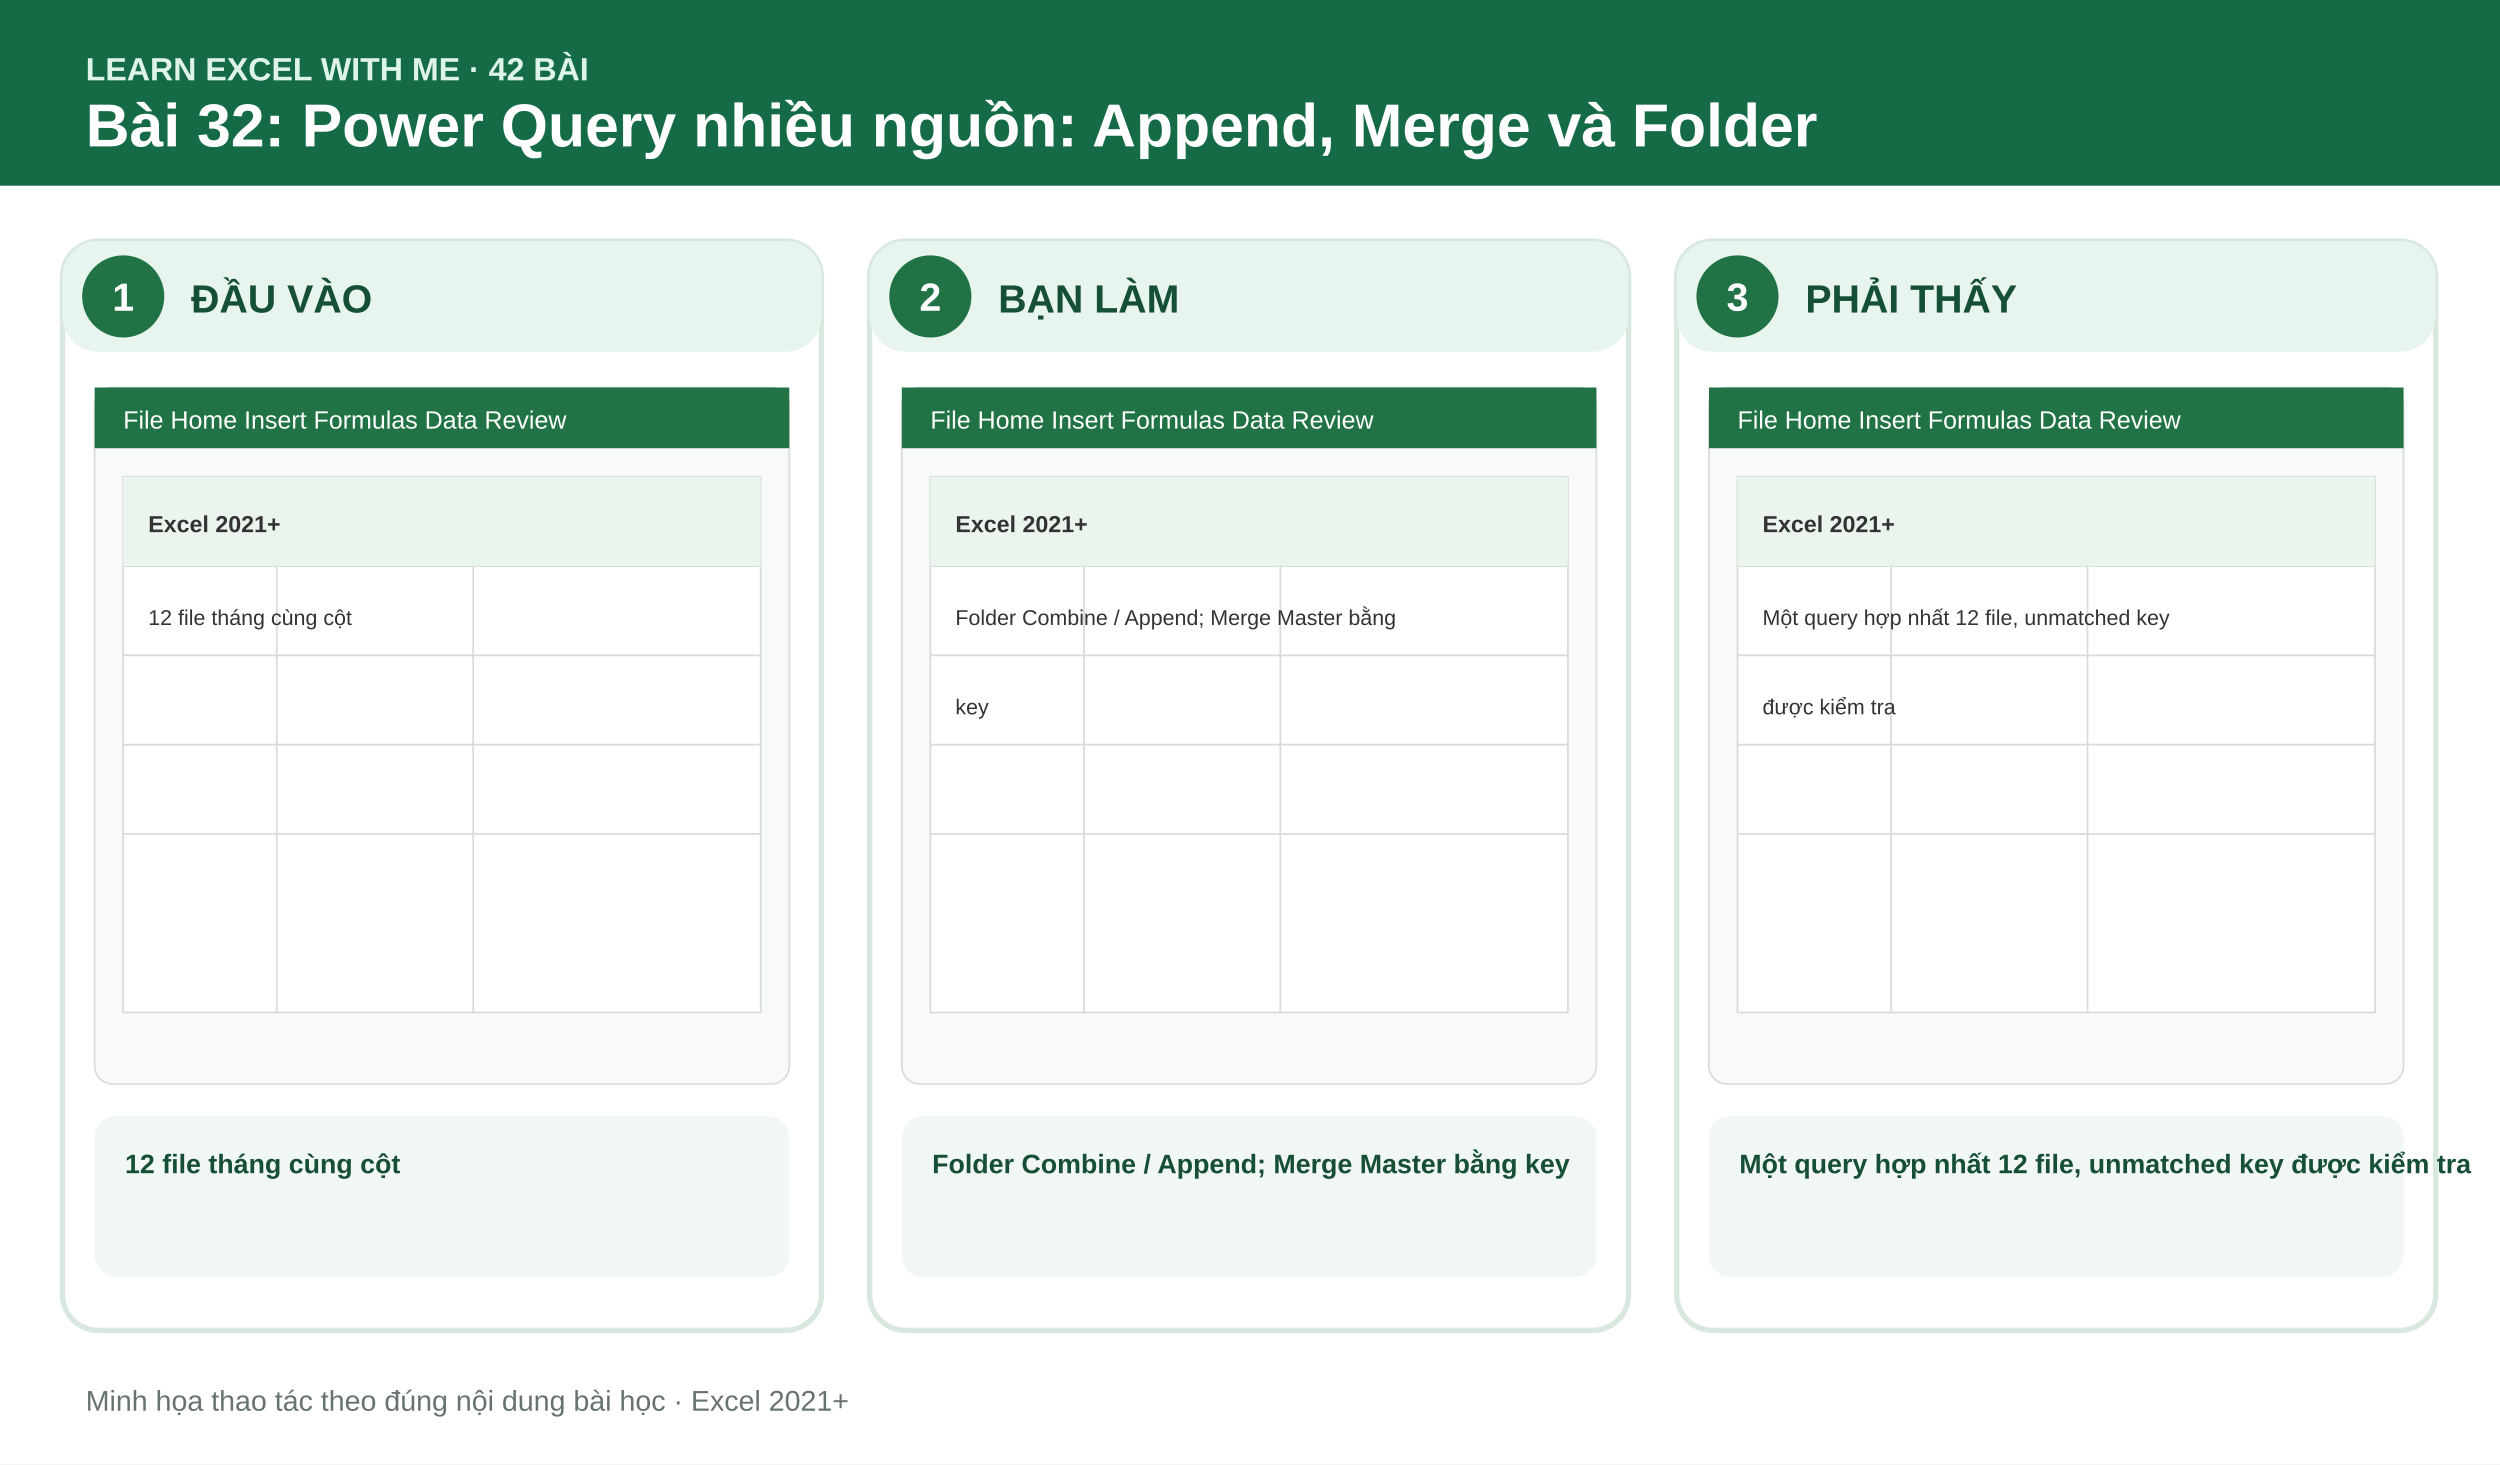
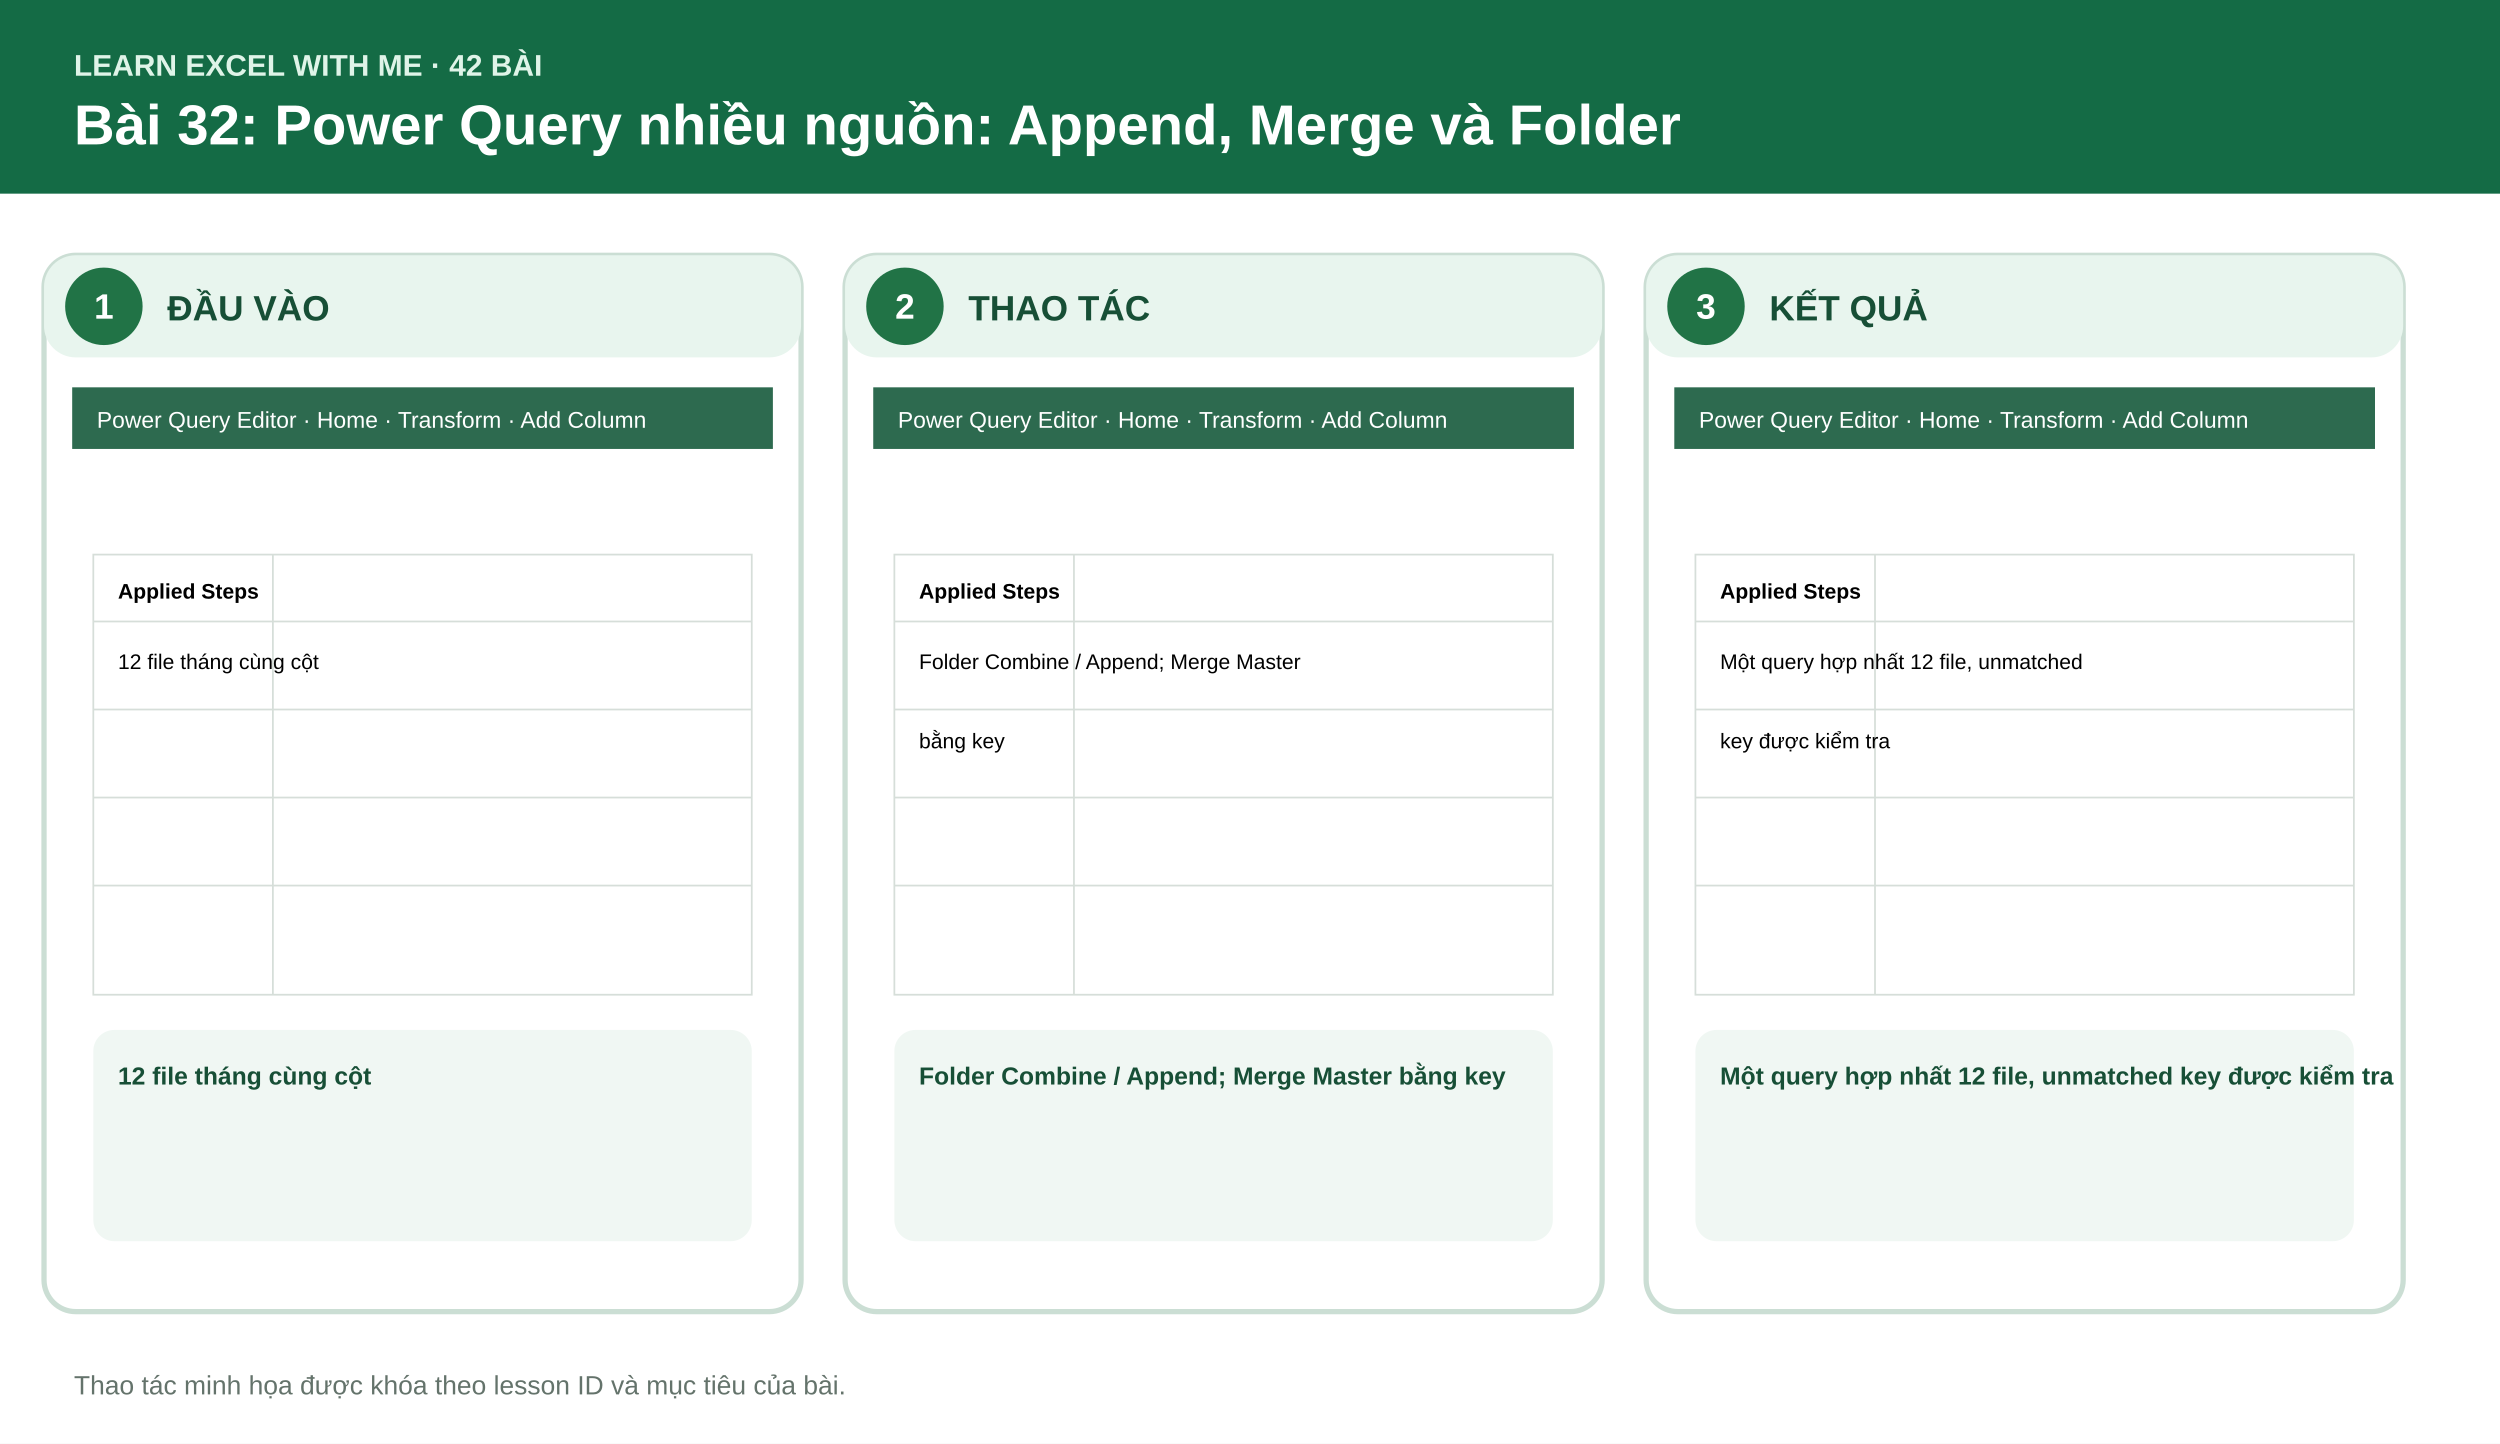
- <svg xmlns="http://www.w3.org/2000/svg" width="1400" height="820">
-   <rect width="1400" height="820" fill="#fff" />
-   <rect width="1400" height="104" fill="#146b45" />
-   <text x="48" y="45" font-family="Arial" font-size="18" font-weight="700" fill="#dff4e8">LEARN EXCEL WITH ME · 42 BÀI</text>
-   <text x="48" y="82" font-family="Arial" font-size="34" font-weight="700" fill="#fff">Bài 32: Power Query nhiều nguồn: Append, Merge và Folder</text>
-   <rect x="35" y="135" width="425" height="610" rx="20" fill="#fff" stroke="#d8e8df" stroke-width="3" />
-   <rect x="35" y="135" width="425" height="62" rx="20" fill="#e8f5ee" />
-   <circle cx="69" cy="166" r="23" fill="#217346" />
-   <text x="69" y="174" text-anchor="middle" font-family="Arial" font-size="22" font-weight="700" fill="#fff">1</text>
-   <text x="107" y="175" font-family="Arial" font-size="22" font-weight="700" fill="#154f35">ĐẦU VÀO</text>
-   <rect x="53" y="217" width="389" height="390" rx="10" fill="#f8faf9" stroke="#d7ddd9" />
-   <rect x="53" y="217" width="389" height="34" fill="#217346" />
-   <text x="69" y="240" font-family="Arial" font-size="14" fill="#fff">File  Home  Insert  Formulas  Data  Review</text>
-   <rect x="69" y="267" width="357" height="300" fill="#fff" stroke="#d7ddd9" />
-   <path d="M69 317h357M69 367h357M69 417h357M69 467h357M155 267v300M265 267v300" stroke="#d7ddd9" />
-   <rect x="69" y="267" width="357" height="50" fill="#eaf5ee" />
-   <text x="83" y="298" font-family="Arial" font-size="13" font-weight="700" fill="#333">Excel 2021+</text>
-   <text x="83" y="350" font-family="Arial" font-size="12" fill="#333">12 file tháng cùng cột</text>
-   <text x="83" y="400" font-family="Arial" font-size="12" fill="#333" />
-   <text x="83" y="450" font-family="Arial" font-size="12" fill="#333" />
-   <rect x="53" y="625" width="389" height="90" rx="12" fill="#f1f7f4" />
-   <text x="70" y="657" font-family="Arial" font-size="15" font-weight="700" fill="#174f36">12 file tháng cùng cột</text>
-   <rect x="487" y="135" width="425" height="610" rx="20" fill="#fff" stroke="#d8e8df" stroke-width="3" />
-   <rect x="487" y="135" width="425" height="62" rx="20" fill="#e8f5ee" />
-   <circle cx="521" cy="166" r="23" fill="#217346" />
-   <text x="521" y="174" text-anchor="middle" font-family="Arial" font-size="22" font-weight="700" fill="#fff">2</text>
-   <text x="559" y="175" font-family="Arial" font-size="22" font-weight="700" fill="#154f35">BẠN LÀM</text>
-   <rect x="505" y="217" width="389" height="390" rx="10" fill="#f8faf9" stroke="#d7ddd9" />
-   <rect x="505" y="217" width="389" height="34" fill="#217346" />
-   <text x="521" y="240" font-family="Arial" font-size="14" fill="#fff">File  Home  Insert  Formulas  Data  Review</text>
-   <rect x="521" y="267" width="357" height="300" fill="#fff" stroke="#d7ddd9" />
-   <path d="M521 317h357M521 367h357M521 417h357M521 467h357M607 267v300M717 267v300" stroke="#d7ddd9" />
-   <rect x="521" y="267" width="357" height="50" fill="#eaf5ee" />
-   <text x="535" y="298" font-family="Arial" font-size="13" font-weight="700" fill="#333">Excel 2021+</text>
-   <text x="535" y="350" font-family="Arial" font-size="12" fill="#333">Folder Combine / Append; Merge Master bằng</text>
-   <text x="535" y="400" font-family="Arial" font-size="12" fill="#333"> key</text>
-   <text x="535" y="450" font-family="Arial" font-size="12" fill="#333" />
-   <rect x="505" y="625" width="389" height="90" rx="12" fill="#f1f7f4" />
-   <text x="522" y="657" font-family="Arial" font-size="15" font-weight="700" fill="#174f36">Folder Combine / Append; Merge Master bằng key</text>
-   <rect x="939" y="135" width="425" height="610" rx="20" fill="#fff" stroke="#d8e8df" stroke-width="3" />
-   <rect x="939" y="135" width="425" height="62" rx="20" fill="#e8f5ee" />
-   <circle cx="973" cy="166" r="23" fill="#217346" />
-   <text x="973" y="174" text-anchor="middle" font-family="Arial" font-size="22" font-weight="700" fill="#fff">3</text>
-   <text x="1011" y="175" font-family="Arial" font-size="22" font-weight="700" fill="#154f35">PHẢI THẤY</text>
-   <rect x="957" y="217" width="389" height="390" rx="10" fill="#f8faf9" stroke="#d7ddd9" />
-   <rect x="957" y="217" width="389" height="34" fill="#217346" />
-   <text x="973" y="240" font-family="Arial" font-size="14" fill="#fff">File  Home  Insert  Formulas  Data  Review</text>
-   <rect x="973" y="267" width="357" height="300" fill="#fff" stroke="#d7ddd9" />
-   <path d="M973 317h357M973 367h357M973 417h357M973 467h357M1059 267v300M1169 267v300" stroke="#d7ddd9" />
-   <rect x="973" y="267" width="357" height="50" fill="#eaf5ee" />
-   <text x="987" y="298" font-family="Arial" font-size="13" font-weight="700" fill="#333">Excel 2021+</text>
-   <text x="987" y="350" font-family="Arial" font-size="12" fill="#333">Một query hợp nhất 12 file, unmatched key </text>
-   <text x="987" y="400" font-family="Arial" font-size="12" fill="#333">được kiểm tra</text>
-   <text x="987" y="450" font-family="Arial" font-size="12" fill="#333" />
-   <rect x="957" y="625" width="389" height="90" rx="12" fill="#f1f7f4" />
-   <text x="974" y="657" font-family="Arial" font-size="15" font-weight="700" fill="#174f36">Một query hợp nhất 12 file, unmatched key được kiểm tra</text>
-   <text x="48" y="790" font-family="Arial" font-size="16" fill="#66746c">Minh họa thao tác theo đúng nội dung bài học · Excel 2021+</text>
+ <svg xmlns="http://www.w3.org/2000/svg" width="1420" height="820">
+   <rect width="1420" height="820" fill="#fff" />
+   <rect width="1420" height="110" fill="#146b45" />
+   <text x="42" y="43" font-family="Arial" font-size="17" font-weight="700" fill="#dff4e8">LEARN EXCEL WITH ME · 42 BÀI</text>
+   <text x="42" y="82" font-family="Arial" font-size="32" font-weight="700" fill="#fff">Bài 32: Power Query nhiều nguồn: Append, Merge và Folder</text>
+   <g>
+     <rect x="25" y="145" width="430" height="600" rx="18" fill="#fff" stroke="#cbded4" stroke-width="3" />
+     <rect x="25" y="145" width="430" height="58" rx="18" fill="#e8f5ee" />
+     <circle cx="59" cy="174" r="22" fill="#217346" />
+     <text x="59" y="181" text-anchor="middle" font-family="Arial" font-size="20" font-weight="700" fill="#fff">1</text>
+     <text x="95" y="182" font-family="Arial" font-size="20" font-weight="700" fill="#174f36">ĐẦU VÀO</text>
+     <rect x="41" y="220" width="398" height="35" fill="#2d6a4f" />
+     <text x="55" y="243" font-family="Arial" font-size="13" fill="#fff">Power Query Editor · Home · Transform · Add Column</text>
+     <rect x="53" y="315" width="374" height="250" fill="#fff" stroke="#d6ded9" />
+     <path d="M53 353h374M53 403h374M53 453h374M53 503h374M155 315v250" stroke="#d6ded9" />
+     <text x="67" y="340" font-family="Arial" font-size="12" font-weight="700">Applied Steps</text>
+     <text x="67" y="380" font-family="Arial" font-size="12">12 file tháng cùng cột</text>
+     <text x="67" y="425" font-family="Arial" font-size="12" />
+     <text x="67" y="470" font-family="Arial" font-size="12" />
+     <rect x="53" y="585" width="374" height="120" rx="12" fill="#f0f7f3" />
+     <text x="67" y="616" font-family="Arial" font-size="14" font-weight="700" fill="#174f36">12 file tháng cùng cột</text>
+   </g>
+   <g>
+     <rect x="480" y="145" width="430" height="600" rx="18" fill="#fff" stroke="#cbded4" stroke-width="3" />
+     <rect x="480" y="145" width="430" height="58" rx="18" fill="#e8f5ee" />
+     <circle cx="514" cy="174" r="22" fill="#217346" />
+     <text x="514" y="181" text-anchor="middle" font-family="Arial" font-size="20" font-weight="700" fill="#fff">2</text>
+     <text x="550" y="182" font-family="Arial" font-size="20" font-weight="700" fill="#174f36">THAO TÁC</text>
+     <rect x="496" y="220" width="398" height="35" fill="#2d6a4f" />
+     <text x="510" y="243" font-family="Arial" font-size="13" fill="#fff">Power Query Editor · Home · Transform · Add Column</text>
+     <rect x="508" y="315" width="374" height="250" fill="#fff" stroke="#d6ded9" />
+     <path d="M508 353h374M508 403h374M508 453h374M508 503h374M610 315v250" stroke="#d6ded9" />
+     <text x="522" y="340" font-family="Arial" font-size="12" font-weight="700">Applied Steps</text>
+     <text x="522" y="380" font-family="Arial" font-size="12">Folder Combine / Append; Merge Master </text>
+     <text x="522" y="425" font-family="Arial" font-size="12">bằng key</text>
+     <text x="522" y="470" font-family="Arial" font-size="12" />
+     <rect x="508" y="585" width="374" height="120" rx="12" fill="#f0f7f3" />
+     <text x="522" y="616" font-family="Arial" font-size="14" font-weight="700" fill="#174f36">Folder Combine / Append; Merge Master bằng key</text>
+   </g>
+   <g>
+     <rect x="935" y="145" width="430" height="600" rx="18" fill="#fff" stroke="#cbded4" stroke-width="3" />
+     <rect x="935" y="145" width="430" height="58" rx="18" fill="#e8f5ee" />
+     <circle cx="969" cy="174" r="22" fill="#217346" />
+     <text x="969" y="181" text-anchor="middle" font-family="Arial" font-size="20" font-weight="700" fill="#fff">3</text>
+     <text x="1005" y="182" font-family="Arial" font-size="20" font-weight="700" fill="#174f36">KẾT QUẢ</text>
+     <rect x="951" y="220" width="398" height="35" fill="#2d6a4f" />
+     <text x="965" y="243" font-family="Arial" font-size="13" fill="#fff">Power Query Editor · Home · Transform · Add Column</text>
+     <rect x="963" y="315" width="374" height="250" fill="#fff" stroke="#d6ded9" />
+     <path d="M963 353h374M963 403h374M963 453h374M963 503h374M1065 315v250" stroke="#d6ded9" />
+     <text x="977" y="340" font-family="Arial" font-size="12" font-weight="700">Applied Steps</text>
+     <text x="977" y="380" font-family="Arial" font-size="12">Một query hợp nhất 12 file, unmatched </text>
+     <text x="977" y="425" font-family="Arial" font-size="12">key được kiểm tra</text>
+     <text x="977" y="470" font-family="Arial" font-size="12" />
+     <rect x="963" y="585" width="374" height="120" rx="12" fill="#f0f7f3" />
+     <text x="977" y="616" font-family="Arial" font-size="14" font-weight="700" fill="#174f36">Một query hợp nhất 12 file, unmatched key được kiểm tra</text>
+   </g>
+   <text x="42" y="792" font-family="Arial" font-size="15" fill="#64736b">Thao tác minh họa được khóa theo lesson ID và mục tiêu của bài.</text>
</svg>
